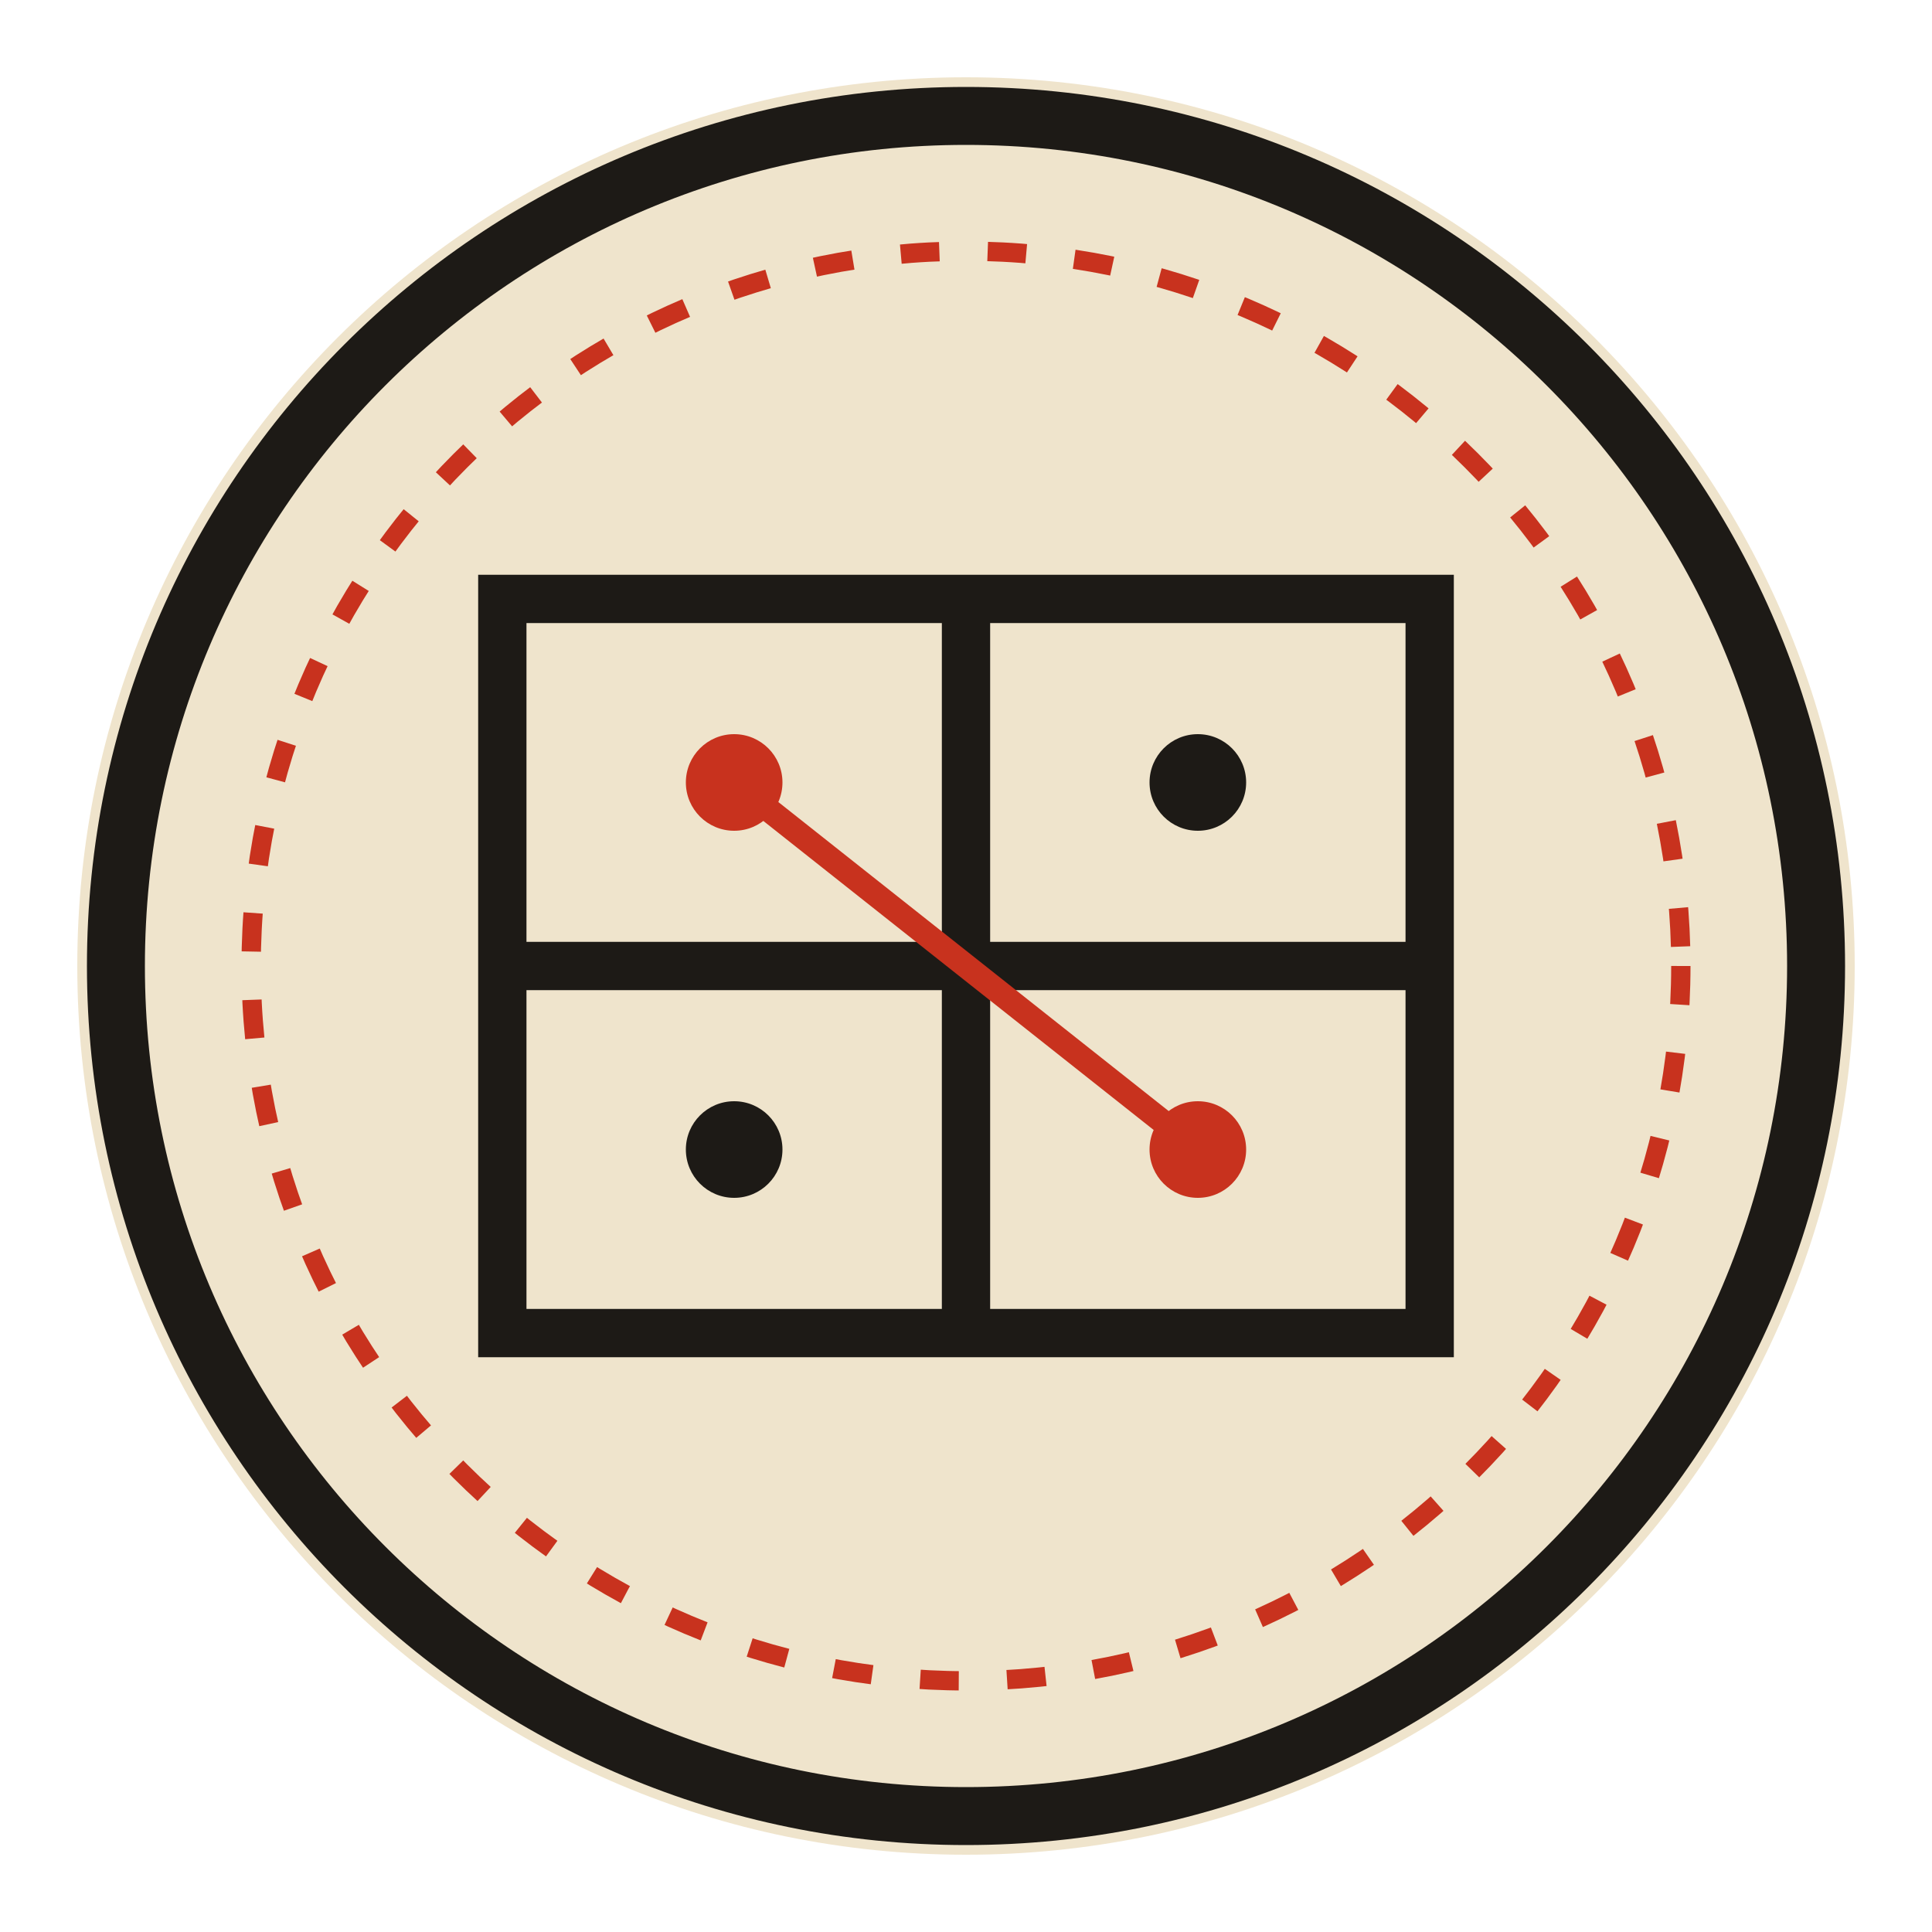
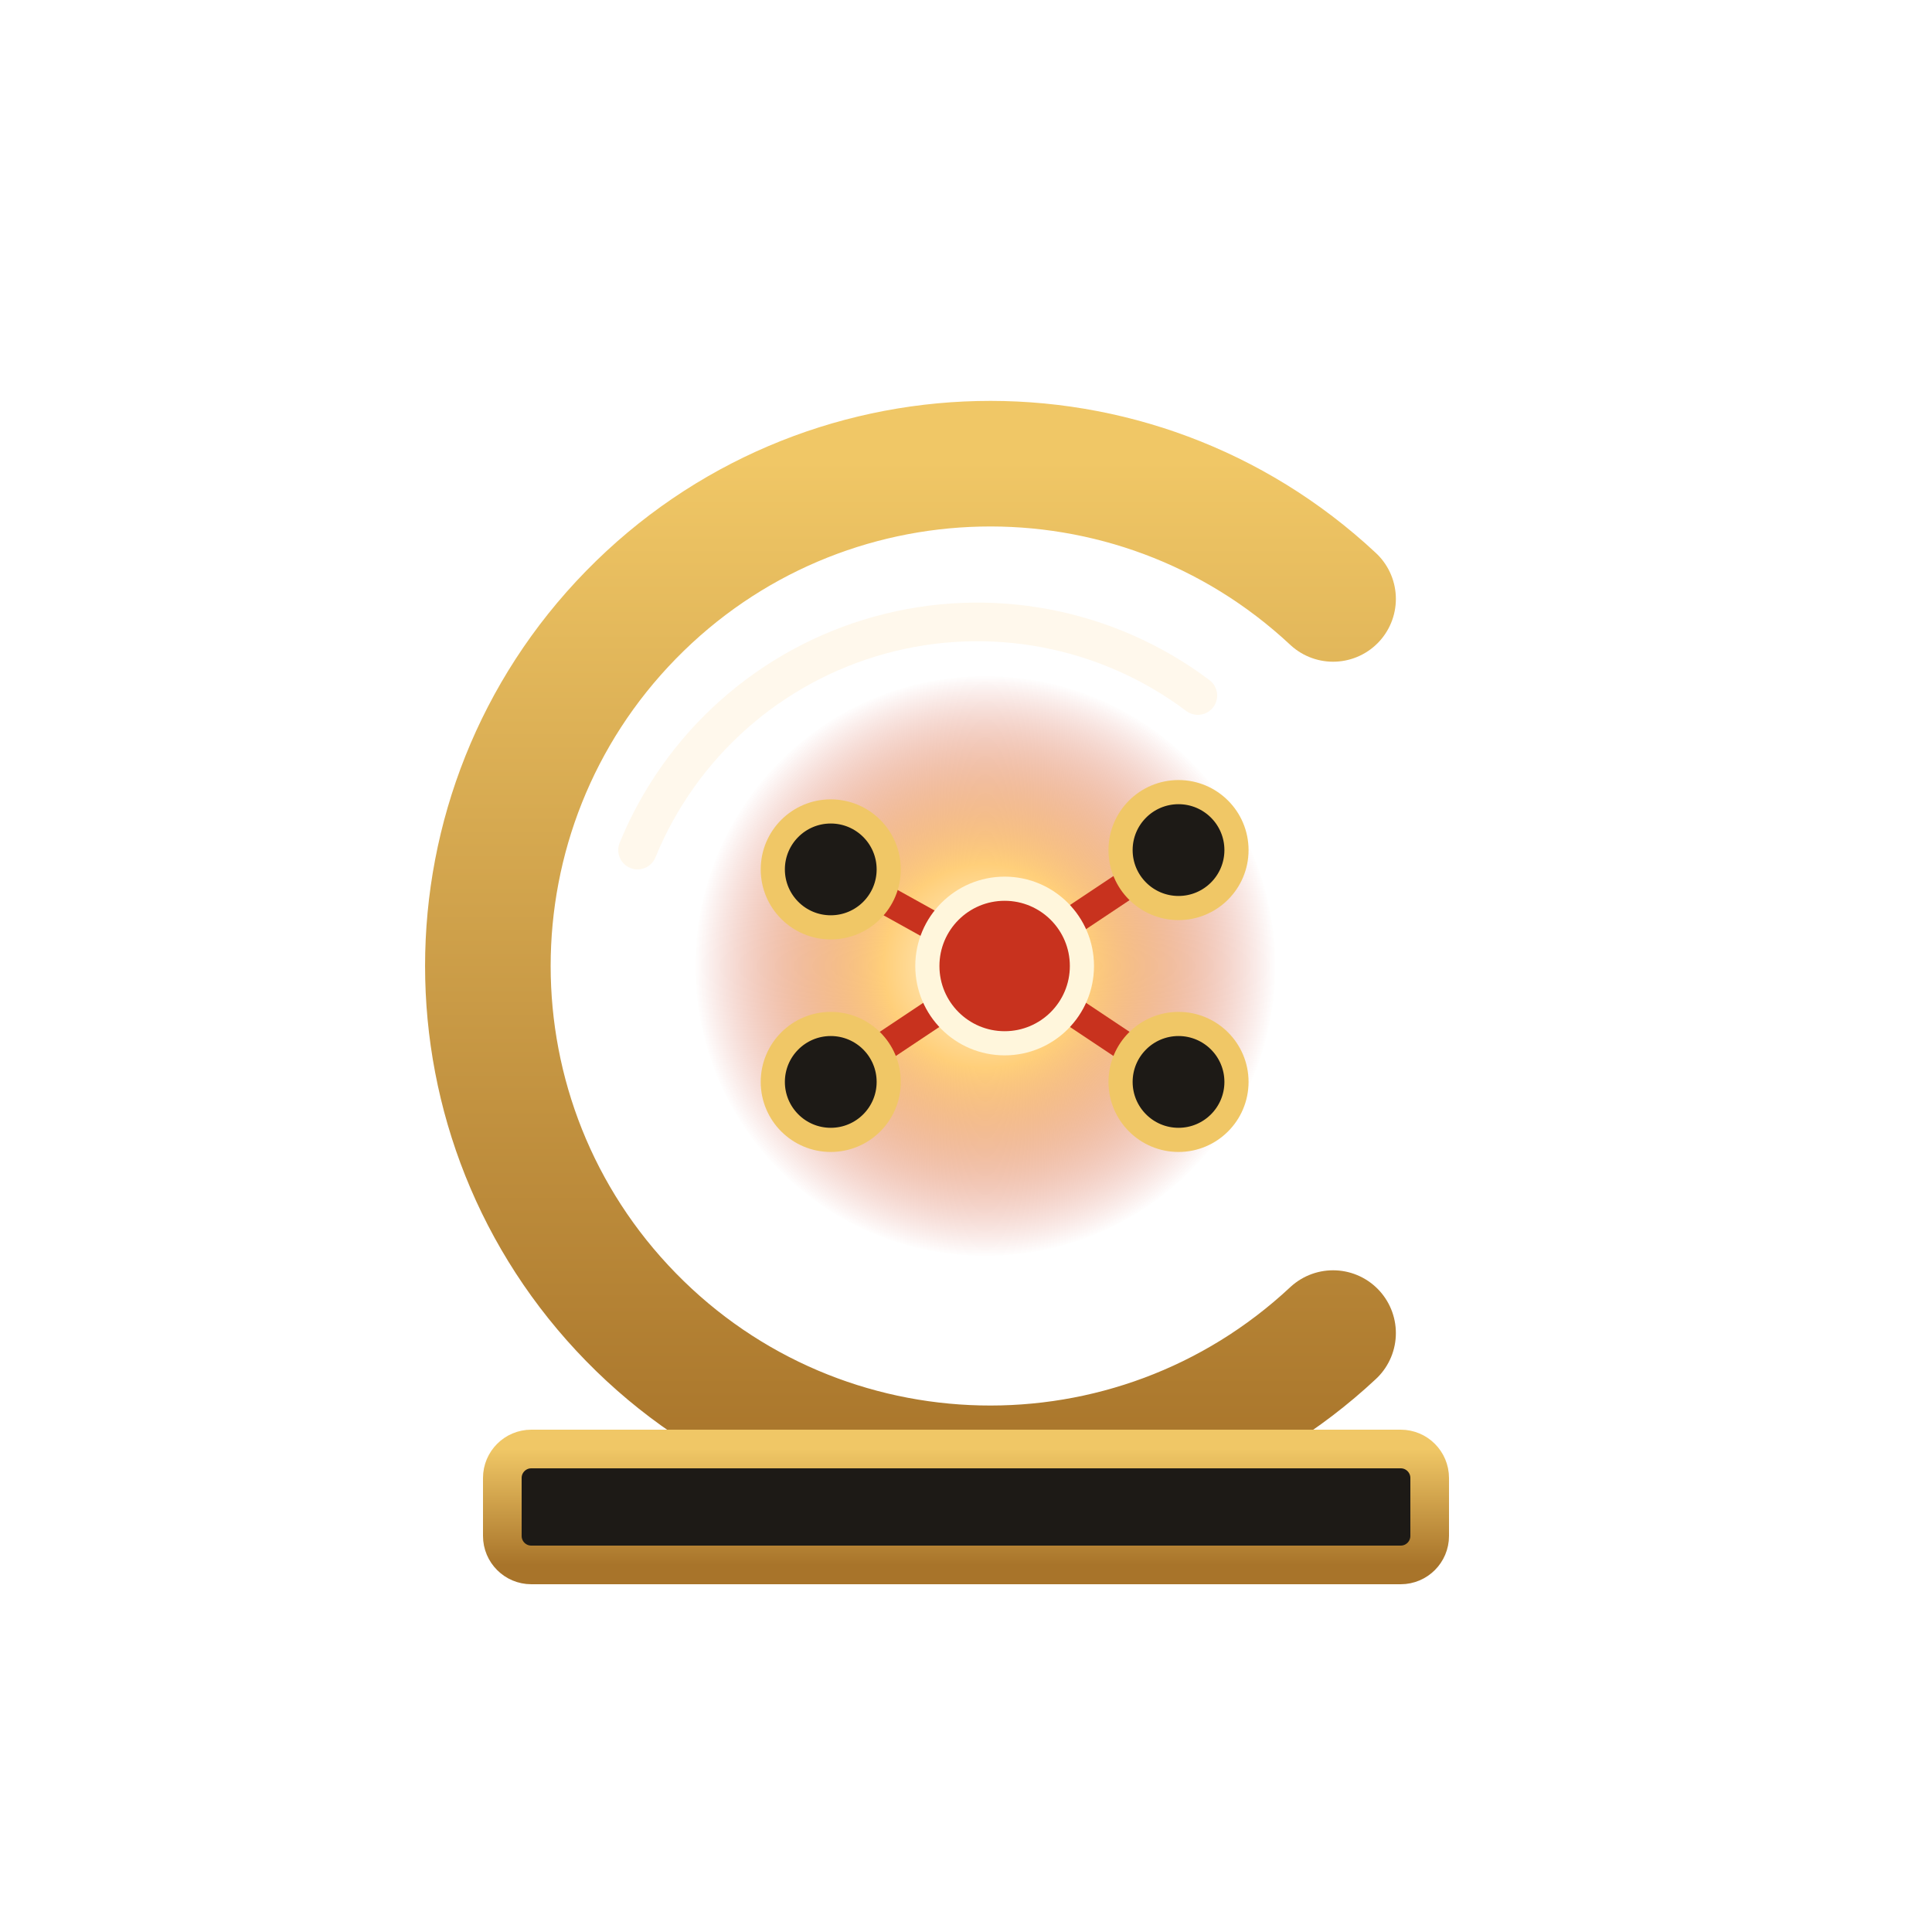
- <svg xmlns="http://www.w3.org/2000/svg" viewBox="0 0 200 200">
-   <circle cx="100" cy="100" r="92" fill="#efe4cc" />
-   <circle cx="100" cy="100" r="88" fill="none" stroke="#1d1a16" stroke-width="6" />
-   <circle cx="100" cy="100" r="74" fill="none" stroke="#c8321e" stroke-width="2" stroke-dasharray="4 5" />
-   <rect x="52" y="62" width="96" height="76" fill="none" stroke="#1d1a16" stroke-width="5" />
-   <line x1="52" y1="100" x2="148" y2="100" stroke="#1d1a16" stroke-width="5" />
-   <line x1="100" y1="62" x2="100" y2="138" stroke="#1d1a16" stroke-width="5" />
-   <circle cx="76" cy="81" r="5" fill="#c8321e" />
-   <circle cx="124" cy="81" r="5" fill="#1d1a16" />
-   <circle cx="76" cy="119" r="5" fill="#1d1a16" />
-   <circle cx="124" cy="119" r="5" fill="#c8321e" />
-   <path d="M76 81 Q100 100 124 119" stroke="#c8321e" stroke-width="2.5" fill="none" />
+ <svg xmlns="http://www.w3.org/2000/svg" viewBox="0 0 200 200" role="img" aria-label="Curio">
+   <defs>
+     <radialGradient id="g" cx="50%" cy="50%" r="50%">
+       <stop offset="0" stop-color="#fff6dc" />
+       <stop offset=".35" stop-color="#ffcf7a" />
+       <stop offset="1" stop-color="#c8321e" stop-opacity="0" />
+     </radialGradient>
+     <linearGradient id="b" x1="0" y1="0" x2="0" y2="1">
+       <stop offset="0" stop-color="#f0c766" />
+       <stop offset="1" stop-color="#a8742a" />
+     </linearGradient>
+   </defs>
+   <path d="M138 62 A52 52 0 1 0 138 138" fill="none" stroke="url(#b)" stroke-width="13" stroke-linecap="round" />
+   <path d="M124 72 A38 38 0 0 0 66 88" fill="none" stroke="#fff2dc" stroke-opacity=".55" stroke-width="4" stroke-linecap="round" />
+   <circle cx="100" cy="38" r="0" fill="none" />
+   <rect x="52" y="150" width="96" height="12" rx="3" fill="#1d1a16" stroke="url(#b)" stroke-width="4" />
+   <circle cx="102" cy="100" r="30" fill="url(#g)" />
+   <g stroke="#c8321e" stroke-width="3" stroke-linecap="round">
+     <line x1="86" y1="90" x2="104" y2="100" />
+     <line x1="86" y1="112" x2="104" y2="100" />
+     <line x1="104" y1="100" x2="122" y2="88" />
+     <line x1="104" y1="100" x2="122" y2="112" />
+   </g>
+   <g fill="#1d1a16" stroke="#f0c766" stroke-width="2.5">
+     <circle cx="86" cy="90" r="6" />
+     <circle cx="86" cy="112" r="6" />
+     <circle cx="122" cy="88" r="6" />
+     <circle cx="122" cy="112" r="6" />
+   </g>
+   <circle cx="104" cy="100" r="8" fill="#c8321e" stroke="#fff6dc" stroke-width="2.5" />
</svg>
